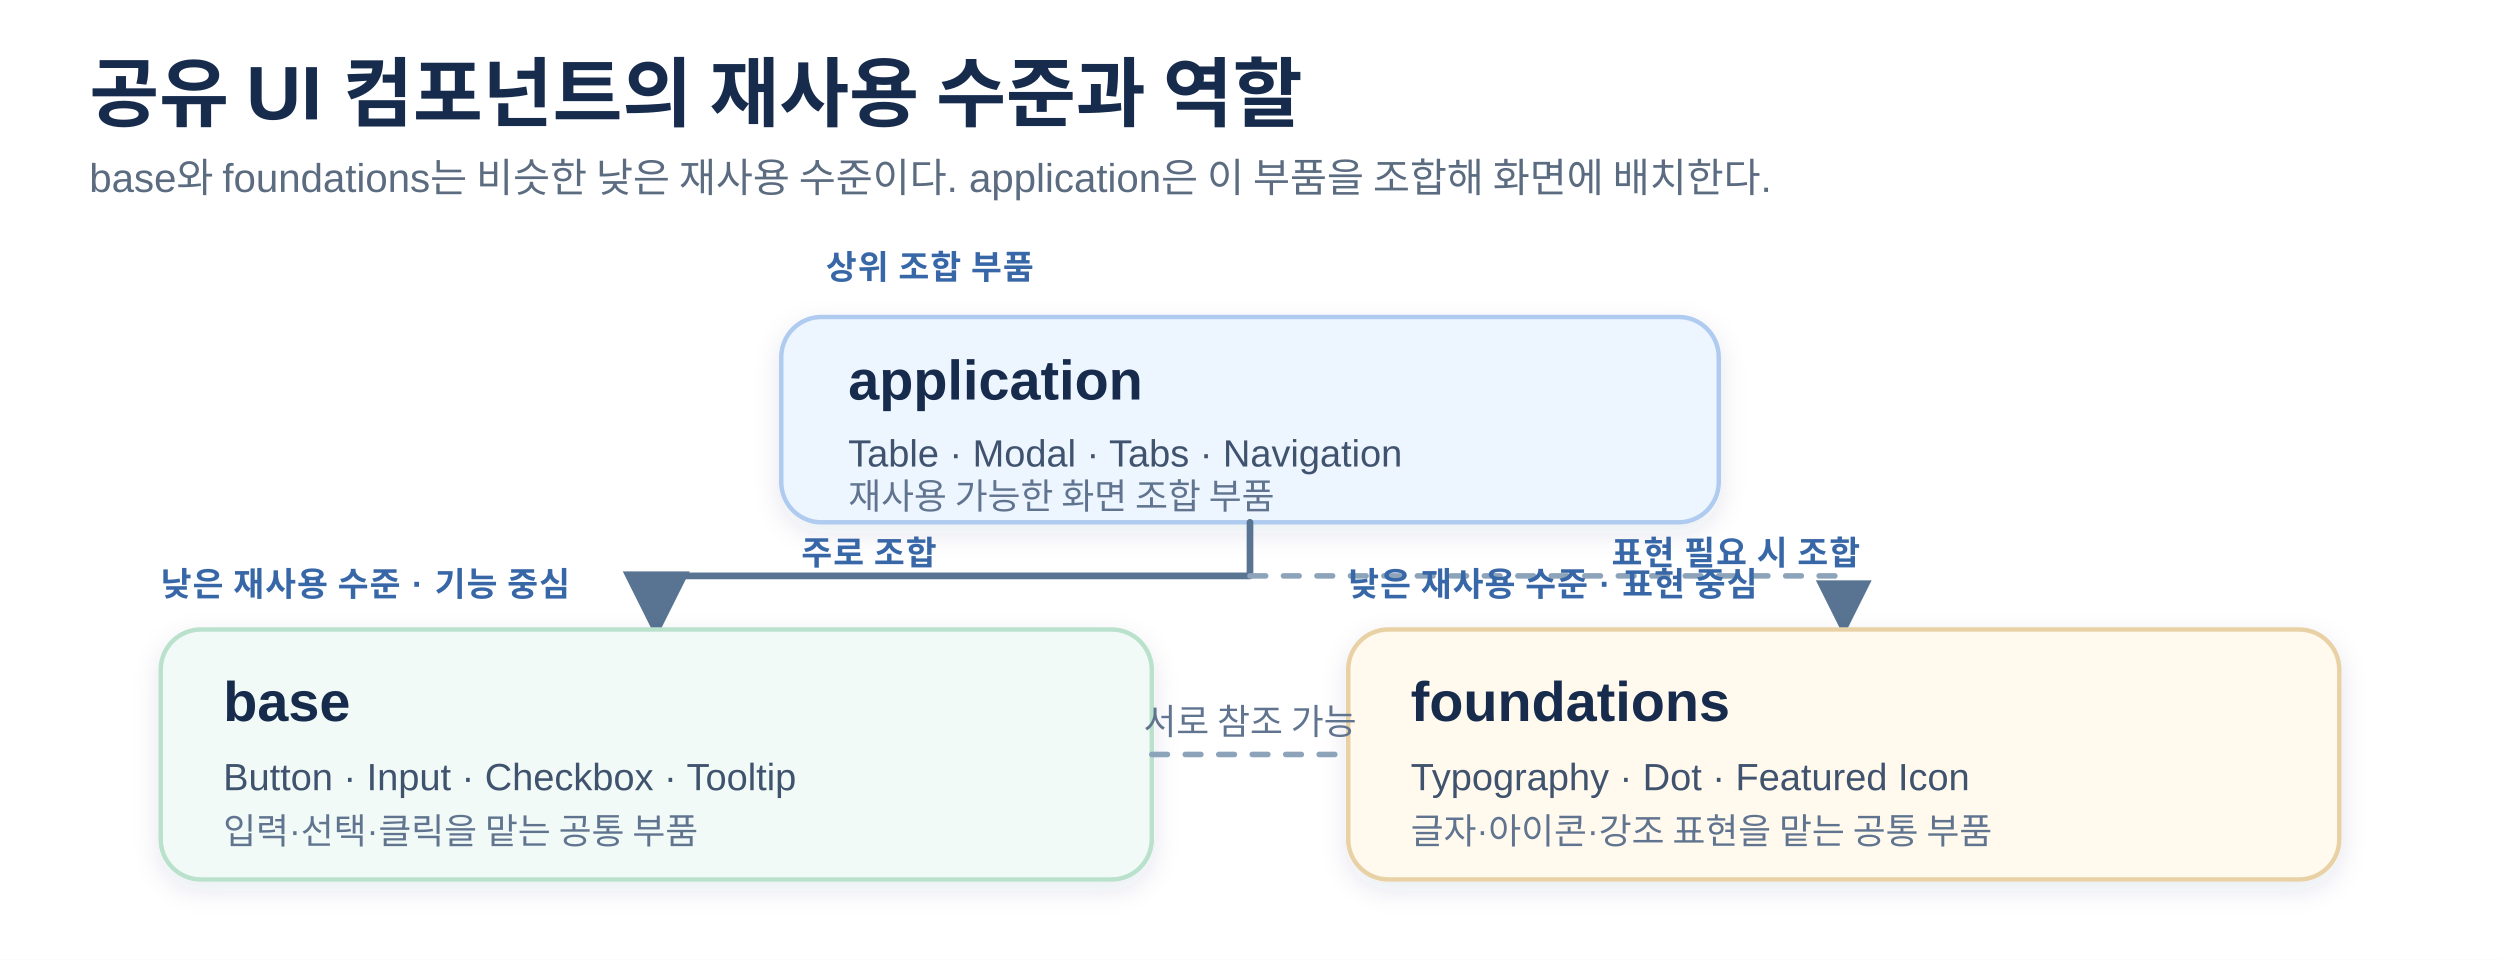
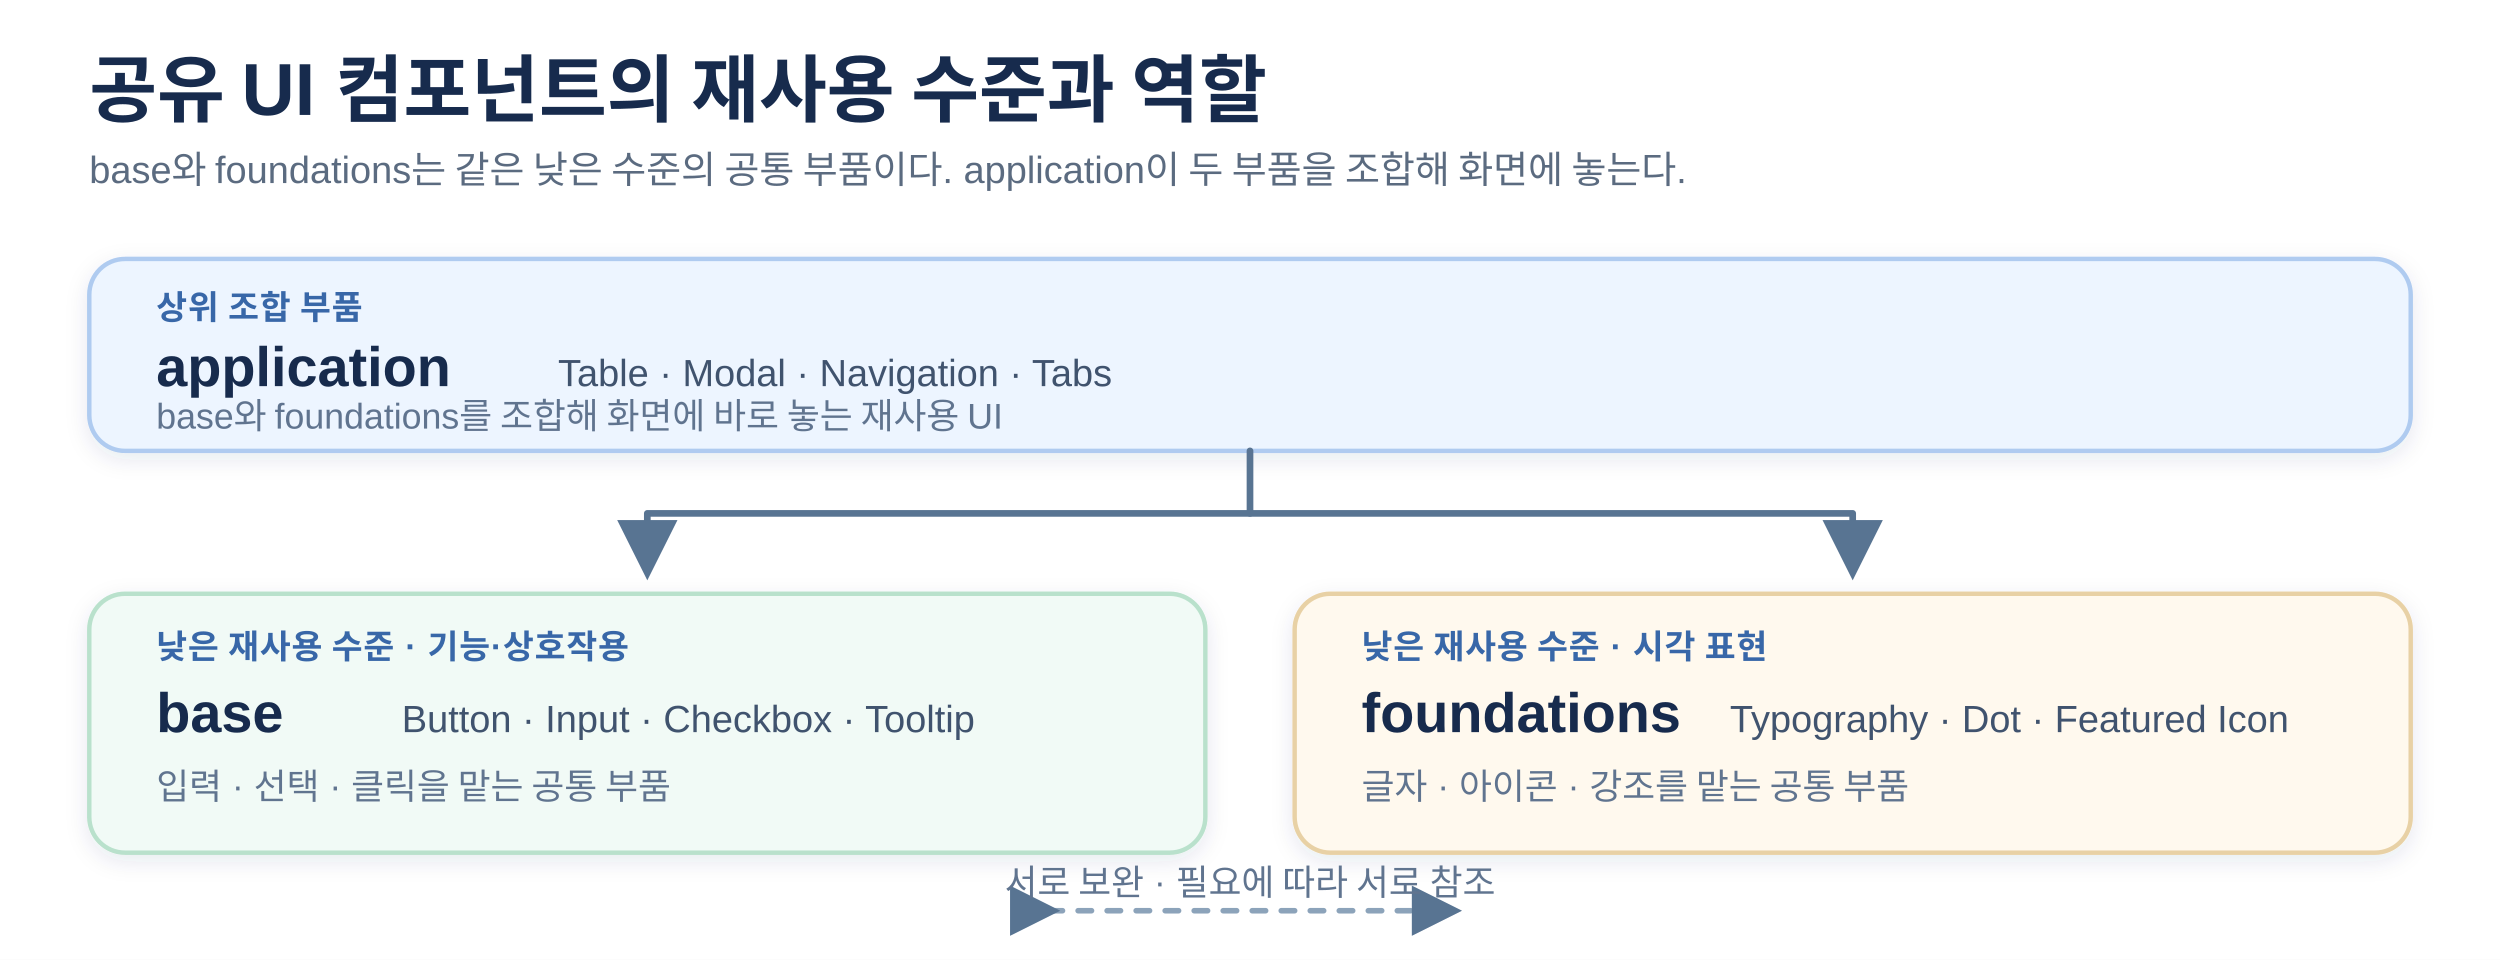
<svg xmlns="http://www.w3.org/2000/svg" width="1120" height="430" viewBox="0 0 1120 430" role="img" aria-labelledby="title desc">
  <defs>
-     <filter id="shadow" x="-10%" y="-15%" width="120%" height="135%">
-       <feDropShadow dx="0" dy="4" stdDeviation="6" flood-color="#223B5A" flood-opacity=".10" />
+     <filter id="shadow" x="-8%" y="-12%" width="116%" height="128%">
+       <feDropShadow dx="0" dy="3" stdDeviation="5" flood-color="#203B5C" flood-opacity=".10" />
    </filter>
-     <marker id="arrow" markerWidth="10" markerHeight="10" refX="8" refY="5" orient="auto">
-       <path d="M0 0 L10 5 L0 10 Z" fill="#587492" />
+     <marker id="arrow" markerWidth="9" markerHeight="9" refX="7" refY="4.5" orient="auto">
+       <path d="M0 0 L9 4.5 L0 9 Z" fill="#587492" />
    </marker>
    <style>
-       .title{font-family:'Apple SD Gothic Neo','Noto Sans KR','Helvetica Neue',Arial,sans-serif;font-size:34px;font-weight:700;fill:#172B4D}
-       .sub{font-family:'Apple SD Gothic Neo','Noto Sans KR','Helvetica Neue',Arial,sans-serif;font-size:18px;font-weight:500;fill:#5B6B80}
-       .label{font-family:'Apple SD Gothic Neo','Noto Sans KR','Helvetica Neue',Arial,sans-serif;font-size:15px;font-weight:700;letter-spacing:.5px;fill:#3867A8}
+       .title{font-family:'Apple SD Gothic Neo','Noto Sans KR','Helvetica Neue',Arial,sans-serif;font-size:33px;font-weight:700;fill:#172B4D}
+       .sub{font-family:'Apple SD Gothic Neo','Noto Sans KR','Helvetica Neue',Arial,sans-serif;font-size:17px;font-weight:500;fill:#5B6B80}
+       .eyebrow{font-family:'Apple SD Gothic Neo','Noto Sans KR','Helvetica Neue',Arial,sans-serif;font-size:15px;font-weight:700;letter-spacing:.4px;fill:#3867A8}
      .heading{font-family:'Apple SD Gothic Neo','Noto Sans KR','Helvetica Neue',Arial,sans-serif;font-size:25px;font-weight:700;fill:#172B4D}
      .body{font-family:'Apple SD Gothic Neo','Noto Sans KR','Helvetica Neue',Arial,sans-serif;font-size:17px;font-weight:500;fill:#40536E}
      .note{font-family:'Apple SD Gothic Neo','Noto Sans KR','Helvetica Neue',Arial,sans-serif;font-size:16px;font-weight:500;fill:#60748F}
      .line{stroke:#587492;stroke-width:3;fill:none;stroke-linecap:round;stroke-linejoin:round}
-       .dash{stroke:#8CA3BA;stroke-width:2.5;fill:none;stroke-linecap:round;stroke-dasharray:7 8}
-       .rule{stroke:#D6E1EC;stroke-width:1.5}
+       .dash{stroke:#8CA3BA;stroke-width:2.5;fill:none;stroke-linecap:round;stroke-dasharray:6 7}
    </style>
  </defs>
  <rect width="1120" height="430" fill="#FFFFFF" />
-   <text class="title" x="40" y="54">공유 UI 컴포넌트의 재사용 수준과 역할</text>
-   <text class="sub" x="40" y="86">base와 foundations는 비슷한 낮은 재사용 수준이다. application은 이 부품을 조합해 화면에 배치한다.</text>
-   <text class="label" x="370" y="125">상위 조합 부품</text>
+   <text class="title" x="40" y="52">공유 UI 컴포넌트의 재사용 수준과 역할</text>
+   <text class="sub" x="40" y="82">base와 foundations는 같은 낮은 수준의 공통 부품이다. application이 두 부품을 조합해 화면에 놓는다.</text>
  <g filter="url(#shadow)">
-     <rect x="350" y="142" width="420" height="92" rx="18" fill="#EDF5FF" stroke="#AFCBF0" stroke-width="2" />
+     <rect x="40" y="116" width="1040" height="86" rx="16" fill="#EDF5FF" stroke="#AFCBF0" stroke-width="2" />
  </g>
-   <text class="heading" x="380" y="179">application</text>
-   <text class="body" x="380" y="209">Table · Modal · Tabs · Navigation</text>
-   <text class="note" x="380" y="228">재사용 가능한 화면 조합 부품</text>
-   <path class="line" d="M560 234 V258 H294 V280" marker-end="url(#arrow)" />
-   <path class="dash" d="M560 258 H826 V280" marker-end="url(#arrow)" />
-   <text class="label" x="359" y="253">주로 조합</text>
-   <text class="label" x="722" y="253">표현 필요 시 조합</text>
-   <text class="label" x="72" y="267">낮은 재사용 수준 · 기능 중심</text>
+   <text class="eyebrow" x="70" y="143">상위 조합 부품</text>
+   <text class="heading" x="70" y="173">application</text>
+   <text class="body" x="250" y="173">Table · Modal · Navigation · Tabs</text>
+   <text class="note" x="70" y="192">base와 foundations를 조합해 화면에 바로 놓는 재사용 UI</text>
+   <path class="line" d="M560 202 V230 H290 V254" marker-end="url(#arrow)" />
+   <path class="line" d="M560 230 H830 V254" marker-end="url(#arrow)" />
  <g filter="url(#shadow)">
-     <rect x="72" y="282" width="444" height="112" rx="18" fill="#F1FAF6" stroke="#B9E1CC" stroke-width="2" />
+     <rect x="40" y="266" width="500" height="116" rx="16" fill="#F1FAF6" stroke="#B9E1CC" stroke-width="2" />
  </g>
-   <text class="heading" x="100" y="323">base</text>
-   <text class="body" x="100" y="354">Button · Input · Checkbox · Tooltip</text>
-   <text class="note" x="100" y="378">입력·선택·클릭을 맡는 공통 부품</text>
-   <text class="label" x="604" y="267">낮은 재사용 수준 · 표현 중심</text>
+   <text class="eyebrow" x="70" y="295">낮은 재사용 수준 · 기능·상호작용</text>
+   <text class="heading" x="70" y="328">base</text>
+   <text class="body" x="180" y="328">Button · Input · Checkbox · Tooltip</text>
+   <text class="note" x="70" y="358">입력 · 선택 · 클릭을 맡는 공통 부품</text>
  <g filter="url(#shadow)">
-     <rect x="604" y="282" width="444" height="112" rx="18" fill="#FFF9EE" stroke="#E8D1A5" stroke-width="2" />
+     <rect x="580" y="266" width="500" height="116" rx="16" fill="#FFF9EE" stroke="#E8D1A5" stroke-width="2" />
  </g>
-   <text class="heading" x="632" y="323">foundations</text>
-   <text class="body" x="632" y="354">Typography · Dot · Featured Icon</text>
-   <text class="note" x="632" y="378">글자·아이콘·강조 표현을 맡는 공통 부품</text>
-   <path class="dash" d="M516 338 H604" />
-   <text class="note" x="560" y="329" text-anchor="middle">서로 참조 가능</text>
+   <text class="eyebrow" x="610" y="295">낮은 재사용 수준 · 시각 표현</text>
+   <text class="heading" x="610" y="328">foundations</text>
+   <text class="body" x="775" y="328">Typography · Dot · Featured Icon</text>
+   <text class="note" x="610" y="358">글자 · 아이콘 · 강조를 맡는 공통 부품</text>
+   <path class="dash" d="M470 408 H650" marker-start="url(#arrow)" marker-end="url(#arrow)" />
+   <text class="note" x="560" y="401" text-anchor="middle">서로 보완 · 필요에 따라 서로 참조</text>
</svg>
